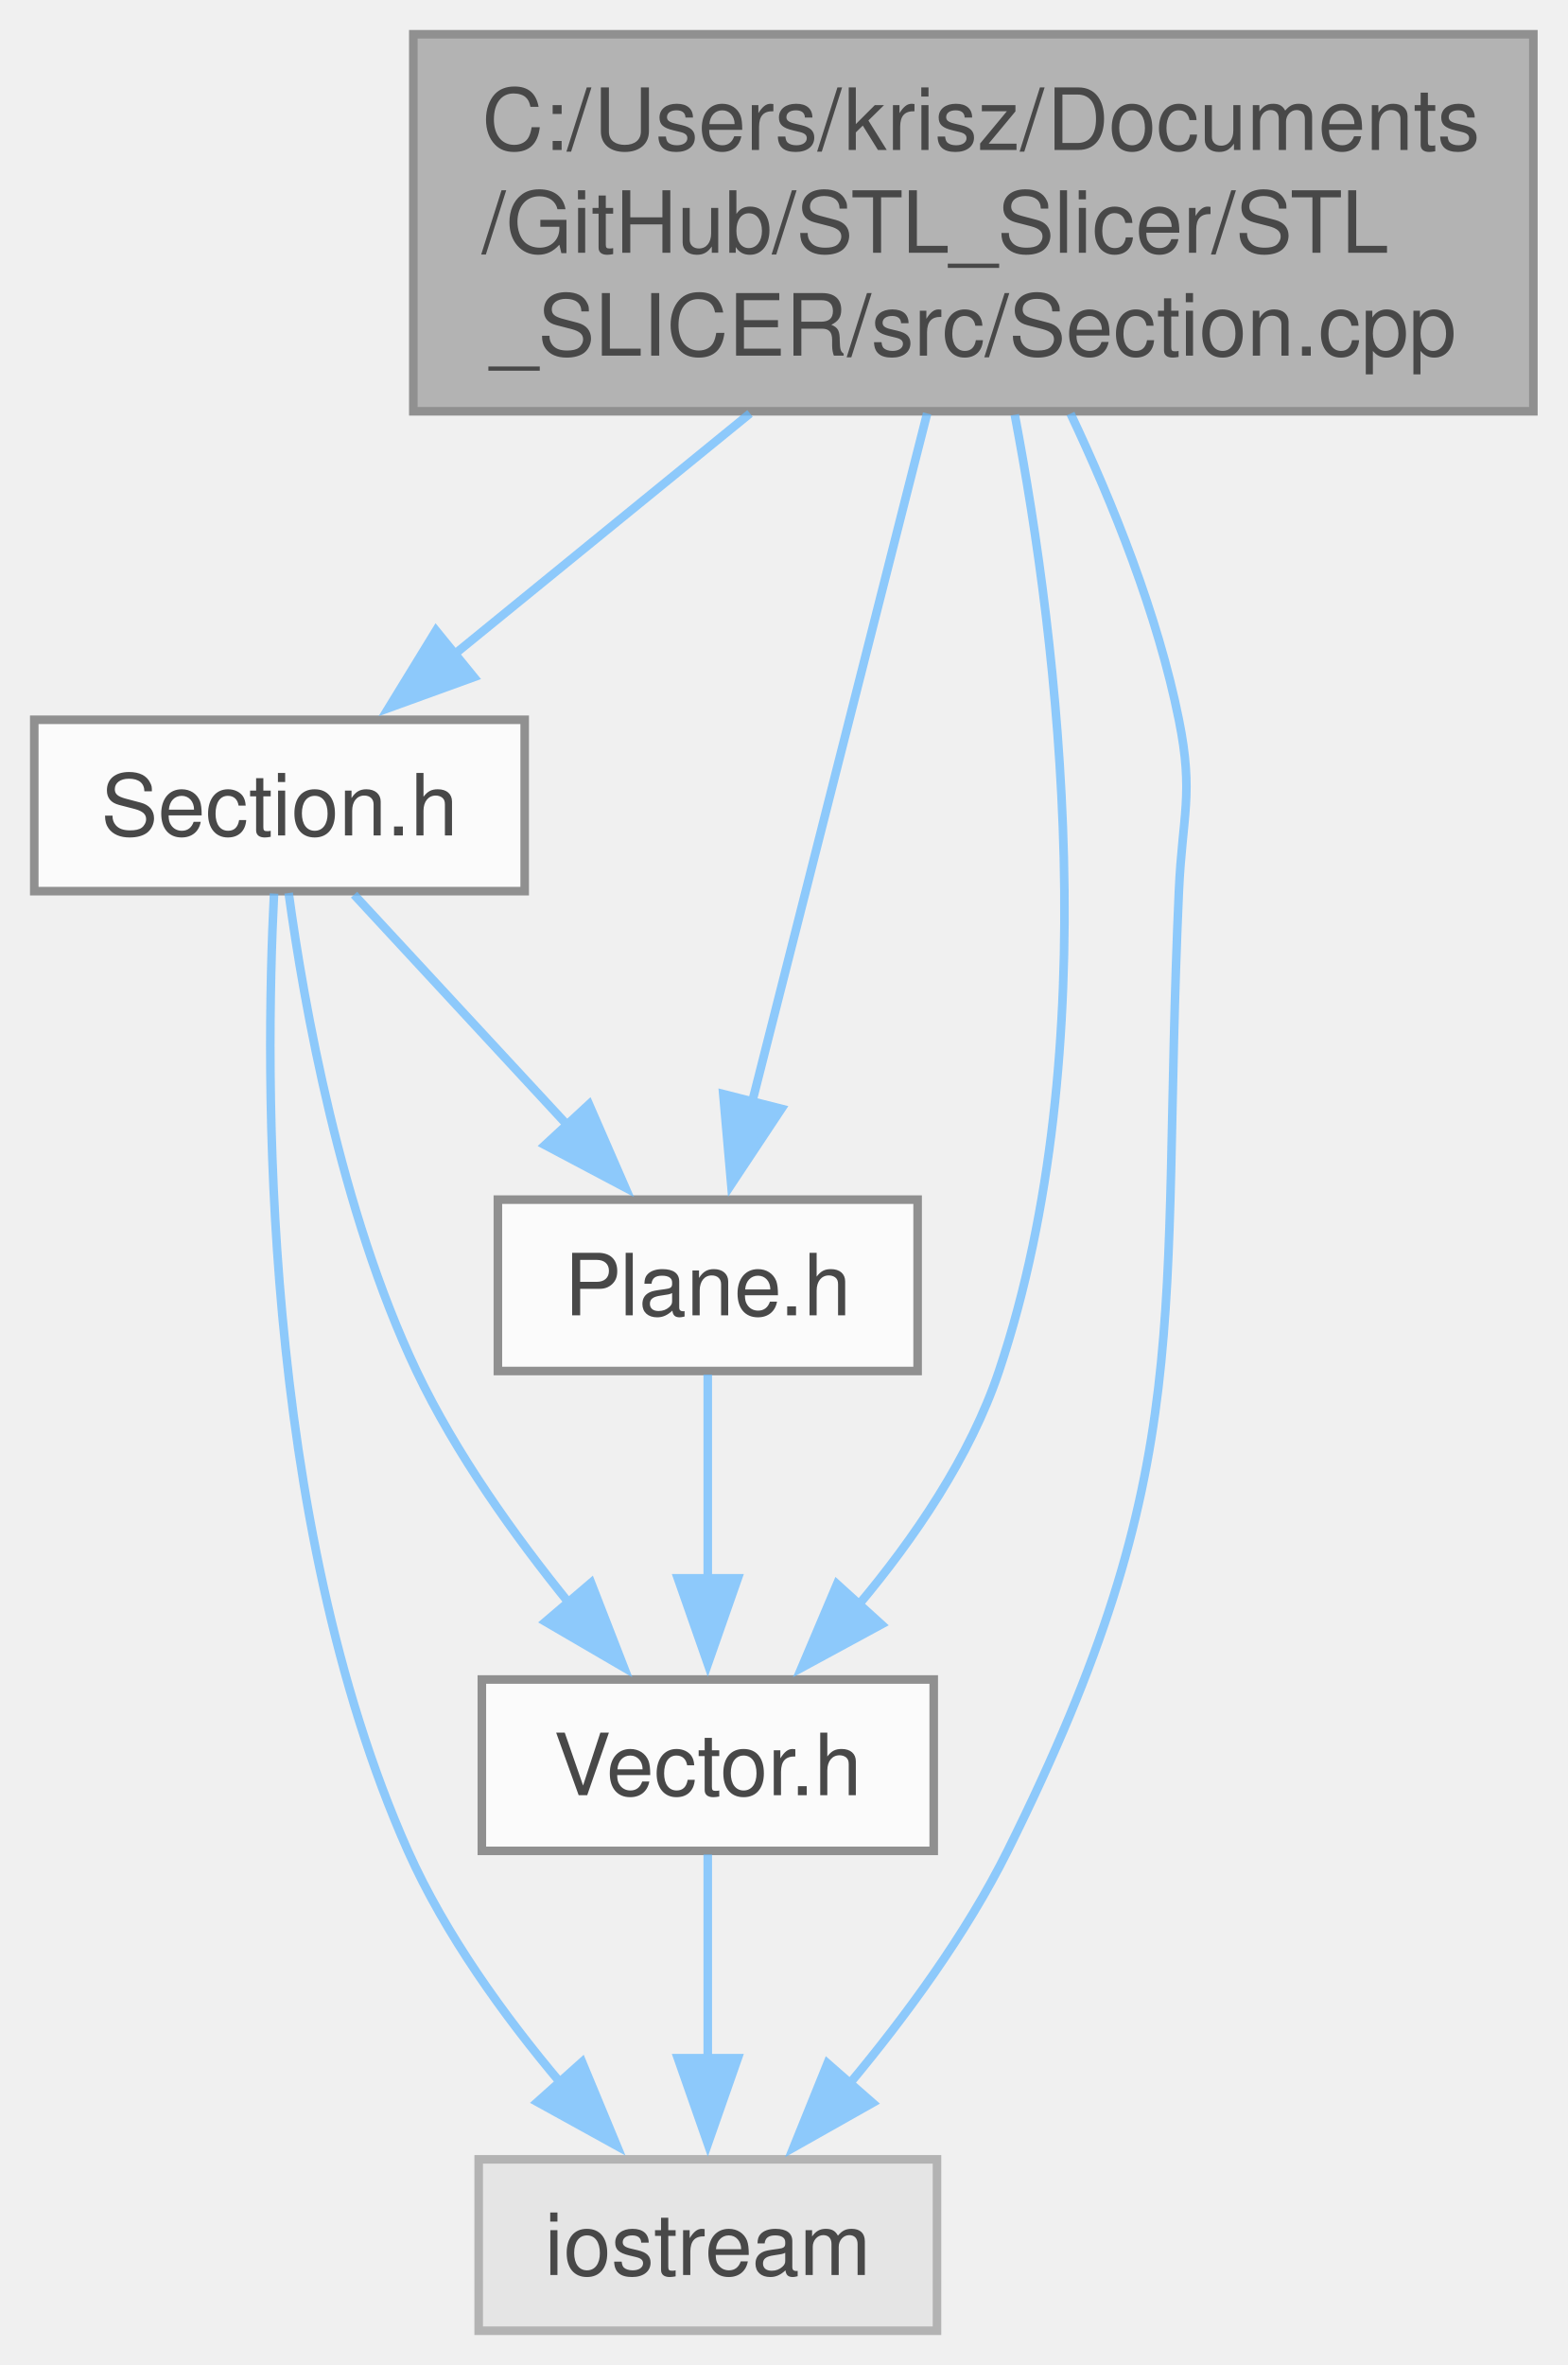
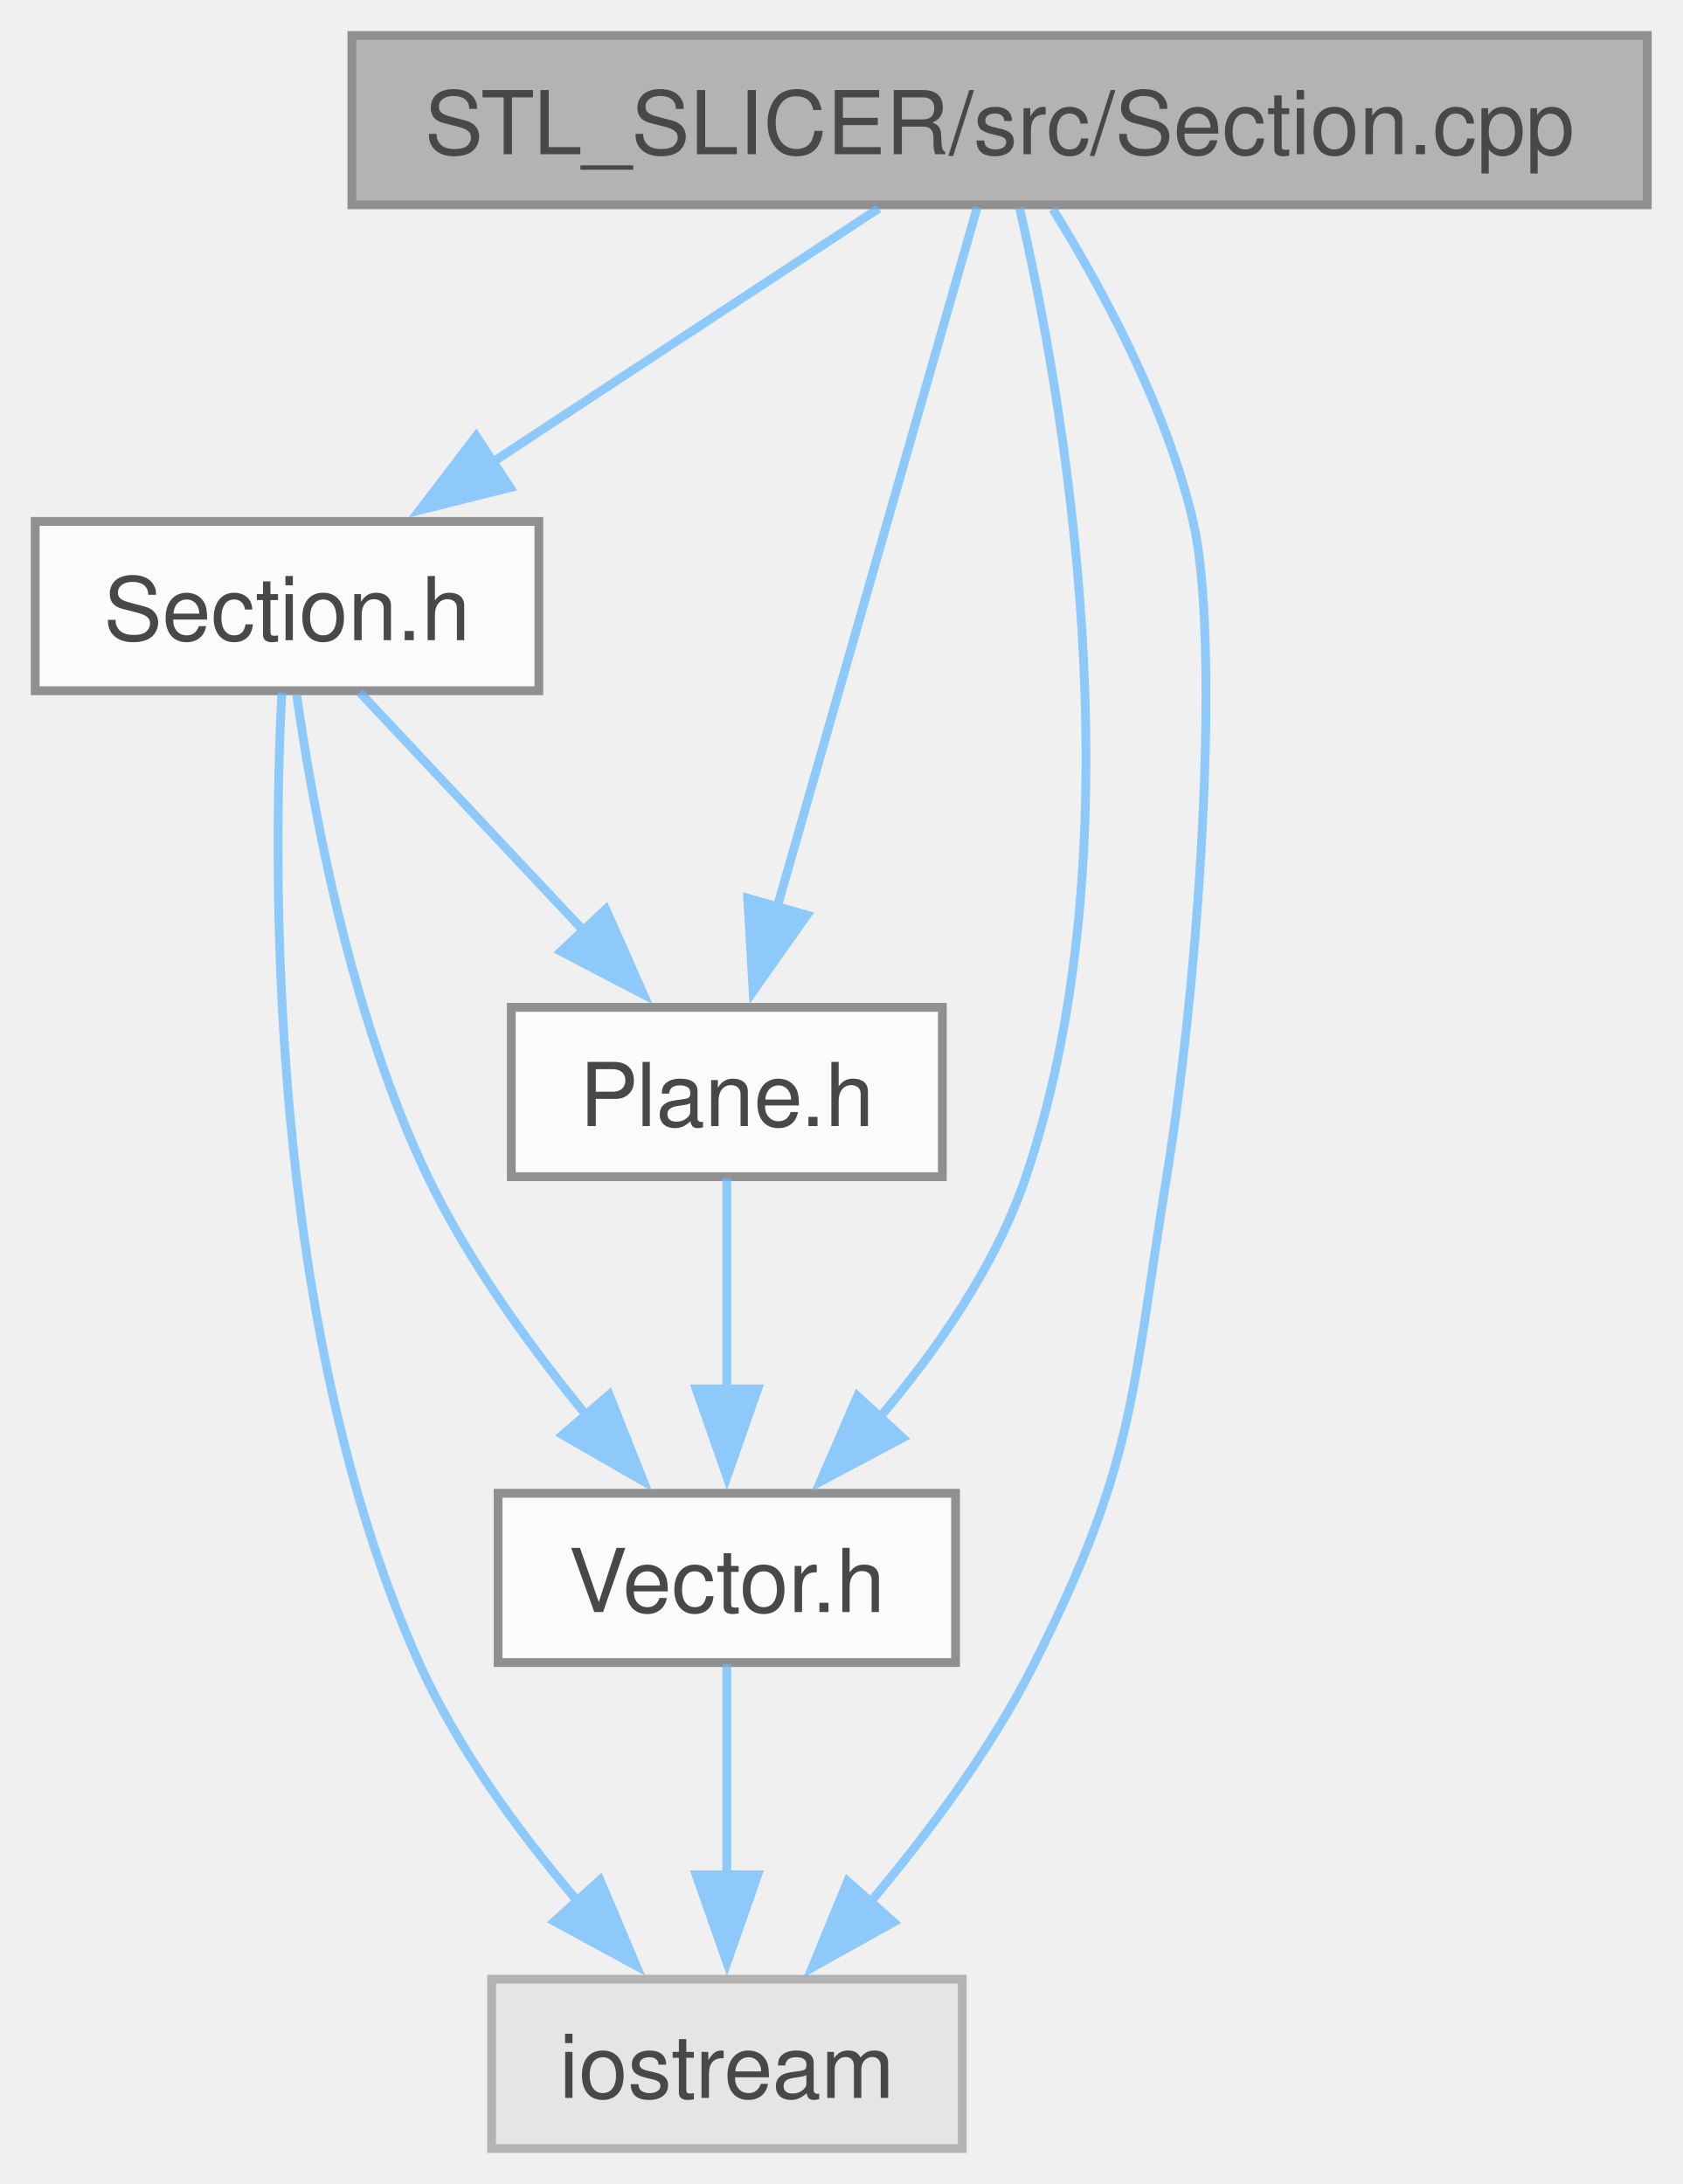
- <svg xmlns="http://www.w3.org/2000/svg" xmlns:xlink="http://www.w3.org/1999/xlink" width="183pt" height="276pt" viewBox="0.00 0.00 183.00 276.00">
+ <svg xmlns="http://www.w3.org/2000/svg" xmlns:xlink="http://www.w3.org/1999/xlink" width="191pt" height="248pt" viewBox="0.00 0.00 191.25 248.25">
  <svg id="main" version="1.1" xml:space="preserve">
    <style type="text/css">
.node, .edge {opacity: 0.7;}
.node.selected, .edge.selected {opacity: 1;}
.edge:hover path { stroke: red; }
.edge:hover polygon { stroke: red; fill: red; }
</style>
    <svg id="graph" class="graph">
-       <g id="graph0" class="graph" transform="scale(1 1) rotate(0) translate(4 272)">
+       <g id="graph0" class="graph" transform="scale(1 1) rotate(0) translate(4 244.25)">
        <g id="Node000001" class="node">
          <g id="a_Node000001">
            <a xlink:title=" ">
-               <polygon fill="#999999" stroke="#666666" points="175,-268 44.25,-268 44.25,-224 175,-224 175,-268" />
-               <text text-anchor="start" x="52.25" y="-254.5" font-family="Helvetica,sans-Serif" font-size="10.00">C:/Users/krisz/Documents</text>
-               <text text-anchor="start" x="52.25" y="-242.5" font-family="Helvetica,sans-Serif" font-size="10.00">/GitHub/STL_Slicer/STL</text>
-               <text text-anchor="middle" x="109.62" y="-230.5" font-family="Helvetica,sans-Serif" font-size="10.00">_SLICER/src/Section.cpp</text>
+               <polygon fill="#999999" stroke="#666666" points="183.25,-240.25 36,-240.25 36,-221 183.25,-221 183.25,-240.25" />
+               <text text-anchor="middle" x="109.62" y="-226.75" font-family="Helvetica,sans-Serif" font-size="10.00">STL_SLICER/src/Section.cpp</text>
            </a>
          </g>
        </g>
        <g id="Node000002" class="node">
          <g id="a_Node000002">
            <a xlink:href="_section_8h.html" target="_top" xlink:title=" ">
-               <polygon fill="white" stroke="#666666" points="57.25,-188 0,-188 0,-168 57.25,-168 57.25,-188" />
-               <text text-anchor="middle" x="28.62" y="-174.5" font-family="Helvetica,sans-Serif" font-size="10.00">Section.h</text>
+               <polygon fill="white" stroke="#666666" points="57.25,-185 0,-185 0,-165.75 57.25,-165.75 57.25,-185" />
+               <text text-anchor="middle" x="28.62" y="-171.5" font-family="Helvetica,sans-Serif" font-size="10.00">Section.h</text>
            </a>
          </g>
        </g>
        <g id="edge1_Node000001_Node000002" class="edge">
          <g id="a_edge1_Node000001_Node000002">
            <a xlink:title=" ">
-               <path fill="none" stroke="#63b8ff" d="M83.55,-223.75C72.36,-214.64 59.48,-204.14 49.01,-195.61" />
-               <polygon fill="#63b8ff" stroke="#63b8ff" points="51.32,-192.98 41.36,-189.37 46.9,-198.41 51.32,-192.98" />
+               <path fill="none" stroke="#63b8ff" d="M95.88,-220.59C83.9,-212.71 66.25,-201.11 52.04,-191.77" />
+               <polygon fill="#63b8ff" stroke="#63b8ff" points="53.98,-188.85 43.7,-186.28 50.13,-194.7 53.98,-188.85" />
            </a>
          </g>
        </g>
        <g id="Node000003" class="node">
          <g id="a_Node000003">
            <a xlink:href="_vector_8h.html" target="_top" xlink:title=" ">
-               <polygon fill="white" stroke="#666666" points="105,-76 52.25,-76 52.25,-56 105,-56 105,-76" />
-               <text text-anchor="middle" x="78.62" y="-62.5" font-family="Helvetica,sans-Serif" font-size="10.00">Vector.h</text>
+               <polygon fill="white" stroke="#666666" points="104.62,-74.5 52.62,-74.5 52.62,-55.25 104.62,-55.25 104.62,-74.5" />
+               <text text-anchor="middle" x="78.62" y="-61" font-family="Helvetica,sans-Serif" font-size="10.00">Vector.h</text>
            </a>
          </g>
        </g>
        <g id="edge8_Node000001_Node000003" class="edge">
          <g id="a_edge8_Node000001_Node000003">
            <a xlink:title=" ">
-               <path fill="none" stroke="#63b8ff" d="M114.46,-223.6C119.56,-196.76 125.25,-149.66 112.62,-112 109.26,-101.97 102.68,-92.39 96.19,-84.66" />
-               <polygon fill="#63b8ff" stroke="#63b8ff" points="98.89,-82.43 89.58,-77.38 93.71,-87.13 98.89,-82.43" />
+               <path fill="none" stroke="#63b8ff" d="M111.89,-220.65C116.58,-200.36 125.86,-149.7 112.62,-110.5 109.21,-100.4 102.5,-90.77 95.94,-83.07" />
+               <polygon fill="#63b8ff" stroke="#63b8ff" points="98.61,-80.8 89.26,-75.83 93.47,-85.55 98.61,-80.8" />
            </a>
          </g>
        </g>
        <g id="Node000004" class="node">
          <g id="a_Node000004">
            <a xlink:title=" ">
-               <polygon fill="#e0e0e0" stroke="#999999" points="105.38,-20 51.88,-20 51.88,0 105.38,0 105.38,-20" />
-               <text text-anchor="middle" x="78.62" y="-6.5" font-family="Helvetica,sans-Serif" font-size="10.00">iostream</text>
+               <polygon fill="#e0e0e0" stroke="#999999" points="105.38,-19.25 51.88,-19.25 51.88,0 105.38,0 105.38,-19.25" />
+               <text text-anchor="middle" x="78.62" y="-5.75" font-family="Helvetica,sans-Serif" font-size="10.00">iostream</text>
            </a>
          </g>
        </g>
        <g id="edge9_Node000001_Node000004" class="edge">
          <g id="a_edge9_Node000001_Node000004">
            <a xlink:title=" ">
-               <path fill="none" stroke="#63b8ff" d="M120.97,-223.73C125.91,-213.28 131.14,-200.31 133.62,-188 135.38,-179.29 134.02,-176.88 133.62,-168 131.37,-117.48 136.14,-101.28 113.62,-56 108.8,-46.3 101.7,-36.66 95.16,-28.81" />
-               <polygon fill="#63b8ff" stroke="#63b8ff" points="97.86,-26.59 88.63,-21.38 92.6,-31.2 97.86,-26.59" />
+               <path fill="none" stroke="#63b8ff" d="M115.67,-220.52C121.07,-211.82 128.57,-198.12 131.62,-185 134.61,-172.21 132.73,-135.99 128.62,-110.5 124.58,-85.38 125.04,-77.99 113.62,-55.25 108.73,-45.49 101.5,-35.81 94.89,-27.97" />
+               <polygon fill="#63b8ff" stroke="#63b8ff" points="97.58,-25.74 88.33,-20.58 92.35,-30.38 97.58,-25.74" />
            </a>
          </g>
        </g>
        <g id="Node000005" class="node">
          <g id="a_Node000005">
            <a xlink:href="_plane_8h.html" target="_top" xlink:title=" ">
-               <polygon fill="white" stroke="#666666" points="103.12,-132 54.12,-132 54.12,-112 103.12,-112 103.12,-132" />
-               <text text-anchor="middle" x="78.62" y="-118.5" font-family="Helvetica,sans-Serif" font-size="10.00">Plane.h</text>
+               <polygon fill="white" stroke="#666666" points="103.12,-129.75 54.12,-129.75 54.12,-110.5 103.12,-110.5 103.12,-129.75" />
+               <text text-anchor="middle" x="78.62" y="-116.25" font-family="Helvetica,sans-Serif" font-size="10.00">Plane.h</text>
            </a>
          </g>
        </g>
        <g id="edge7_Node000001_Node000005" class="edge">
          <g id="a_edge7_Node000001_Node000005">
            <a xlink:title=" ">
-               <path fill="none" stroke="#63b8ff" d="M104.23,-223.75C98.49,-201.16 89.47,-165.69 83.81,-143.42" />
-               <polygon fill="#63b8ff" stroke="#63b8ff" points="87.22,-142.6 81.36,-133.77 80.43,-144.32 87.22,-142.6" />
+               <path fill="none" stroke="#63b8ff" d="M107.09,-220.75C102.14,-203.42 91.08,-164.73 84.3,-140.99" />
+               <polygon fill="#63b8ff" stroke="#63b8ff" points="87.73,-140.24 81.61,-131.58 80.99,-142.16 87.73,-140.24" />
            </a>
          </g>
        </g>
        <g id="edge2_Node000002_Node000003" class="edge">
          <g id="a_edge2_Node000002_Node000003">
            <a xlink:title=" ">
-               <path fill="none" stroke="#63b8ff" d="M29.7,-167.78C31.47,-154.81 35.74,-130.68 44.62,-112 49.23,-102.32 56.12,-92.69 62.49,-84.84" />
-               <polygon fill="#63b8ff" stroke="#63b8ff" points="65,-87.28 68.84,-77.4 59.68,-82.74 65,-87.28" />
+               <path fill="none" stroke="#63b8ff" d="M29.72,-165.31C31.52,-152.56 35.81,-128.84 44.62,-110.5 49.31,-100.77 56.31,-91.09 62.75,-83.25" />
+               <polygon fill="#63b8ff" stroke="#63b8ff" points="65.25,-85.71 69.14,-75.86 59.95,-81.14 65.25,-85.71" />
            </a>
          </g>
        </g>
        <g id="edge6_Node000002_Node000004" class="edge">
          <g id="a_edge6_Node000002_Node000004">
            <a xlink:title=" ">
-               <path fill="none" stroke="#63b8ff" d="M27.99,-167.72C26.94,-146.77 26.41,-94.68 43.62,-56 47.98,-46.23 54.89,-36.69 61.43,-28.93" />
-               <polygon fill="#63b8ff" stroke="#63b8ff" points="63.95,-31.36 68.01,-21.57 58.73,-26.69 63.95,-31.36" />
+               <path fill="none" stroke="#63b8ff" d="M28.03,-165.53C27,-145.11 26.46,-93.47 43.62,-55.25 48.04,-45.42 55.08,-35.83 61.69,-28.08" />
+               <polygon fill="#63b8ff" stroke="#63b8ff" points="64.2,-30.53 68.33,-20.77 59.02,-25.82 64.2,-30.53" />
            </a>
          </g>
        </g>
        <g id="edge4_Node000002_Node000005" class="edge">
          <g id="a_edge4_Node000002_Node000005">
            <a xlink:title=" ">
-               <path fill="none" stroke="#63b8ff" d="M37.33,-167.59C44.22,-160.16 54.02,-149.58 62.34,-140.58" />
-               <polygon fill="#63b8ff" stroke="#63b8ff" points="64.76,-143.12 68.99,-133.41 59.62,-138.37 64.76,-143.12" />
+               <path fill="none" stroke="#63b8ff" d="M36.88,-165.58C43.79,-158.23 53.85,-147.51 62.36,-138.44" />
+               <polygon fill="#63b8ff" stroke="#63b8ff" points="64.86,-140.9 69.15,-131.21 59.76,-136.11 64.86,-140.9" />
            </a>
          </g>
        </g>
        <g id="edge3_Node000003_Node000004" class="edge">
          <g id="a_edge3_Node000003_Node000004">
            <a xlink:title=" ">
-               <path fill="none" stroke="#63b8ff" d="M78.62,-55.59C78.62,-49.01 78.62,-39.96 78.62,-31.73" />
-               <polygon fill="#63b8ff" stroke="#63b8ff" points="82.13,-31.81 78.63,-21.81 75.13,-31.81 82.13,-31.81" />
+               <path fill="none" stroke="#63b8ff" d="M78.62,-55.08C78.62,-48.57 78.62,-39.42 78.62,-31.12" />
+               <polygon fill="#63b8ff" stroke="#63b8ff" points="82.13,-31.12 78.63,-21.12 75.13,-31.12 82.13,-31.12" />
            </a>
          </g>
        </g>
        <g id="edge5_Node000005_Node000003" class="edge">
          <g id="a_edge5_Node000005_Node000003">
            <a xlink:title=" ">
-               <path fill="none" stroke="#63b8ff" d="M78.62,-111.59C78.62,-105.01 78.62,-95.96 78.62,-87.73" />
-               <polygon fill="#63b8ff" stroke="#63b8ff" points="82.13,-87.81 78.63,-77.81 75.13,-87.81 82.13,-87.81" />
+               <path fill="none" stroke="#63b8ff" d="M78.62,-110.33C78.62,-103.82 78.62,-94.67 78.62,-86.37" />
+               <polygon fill="#63b8ff" stroke="#63b8ff" points="82.13,-86.37 78.63,-76.37 75.13,-86.37 82.13,-86.37" />
            </a>
          </g>
        </g>
      </g>
    </svg>
  </svg>
  <style type="text/css">

[data-mouse-over-selected='false'] { opacity: 0.7; }
[data-mouse-over-selected='true']  { opacity: 1.0; }

</style>
</svg>
